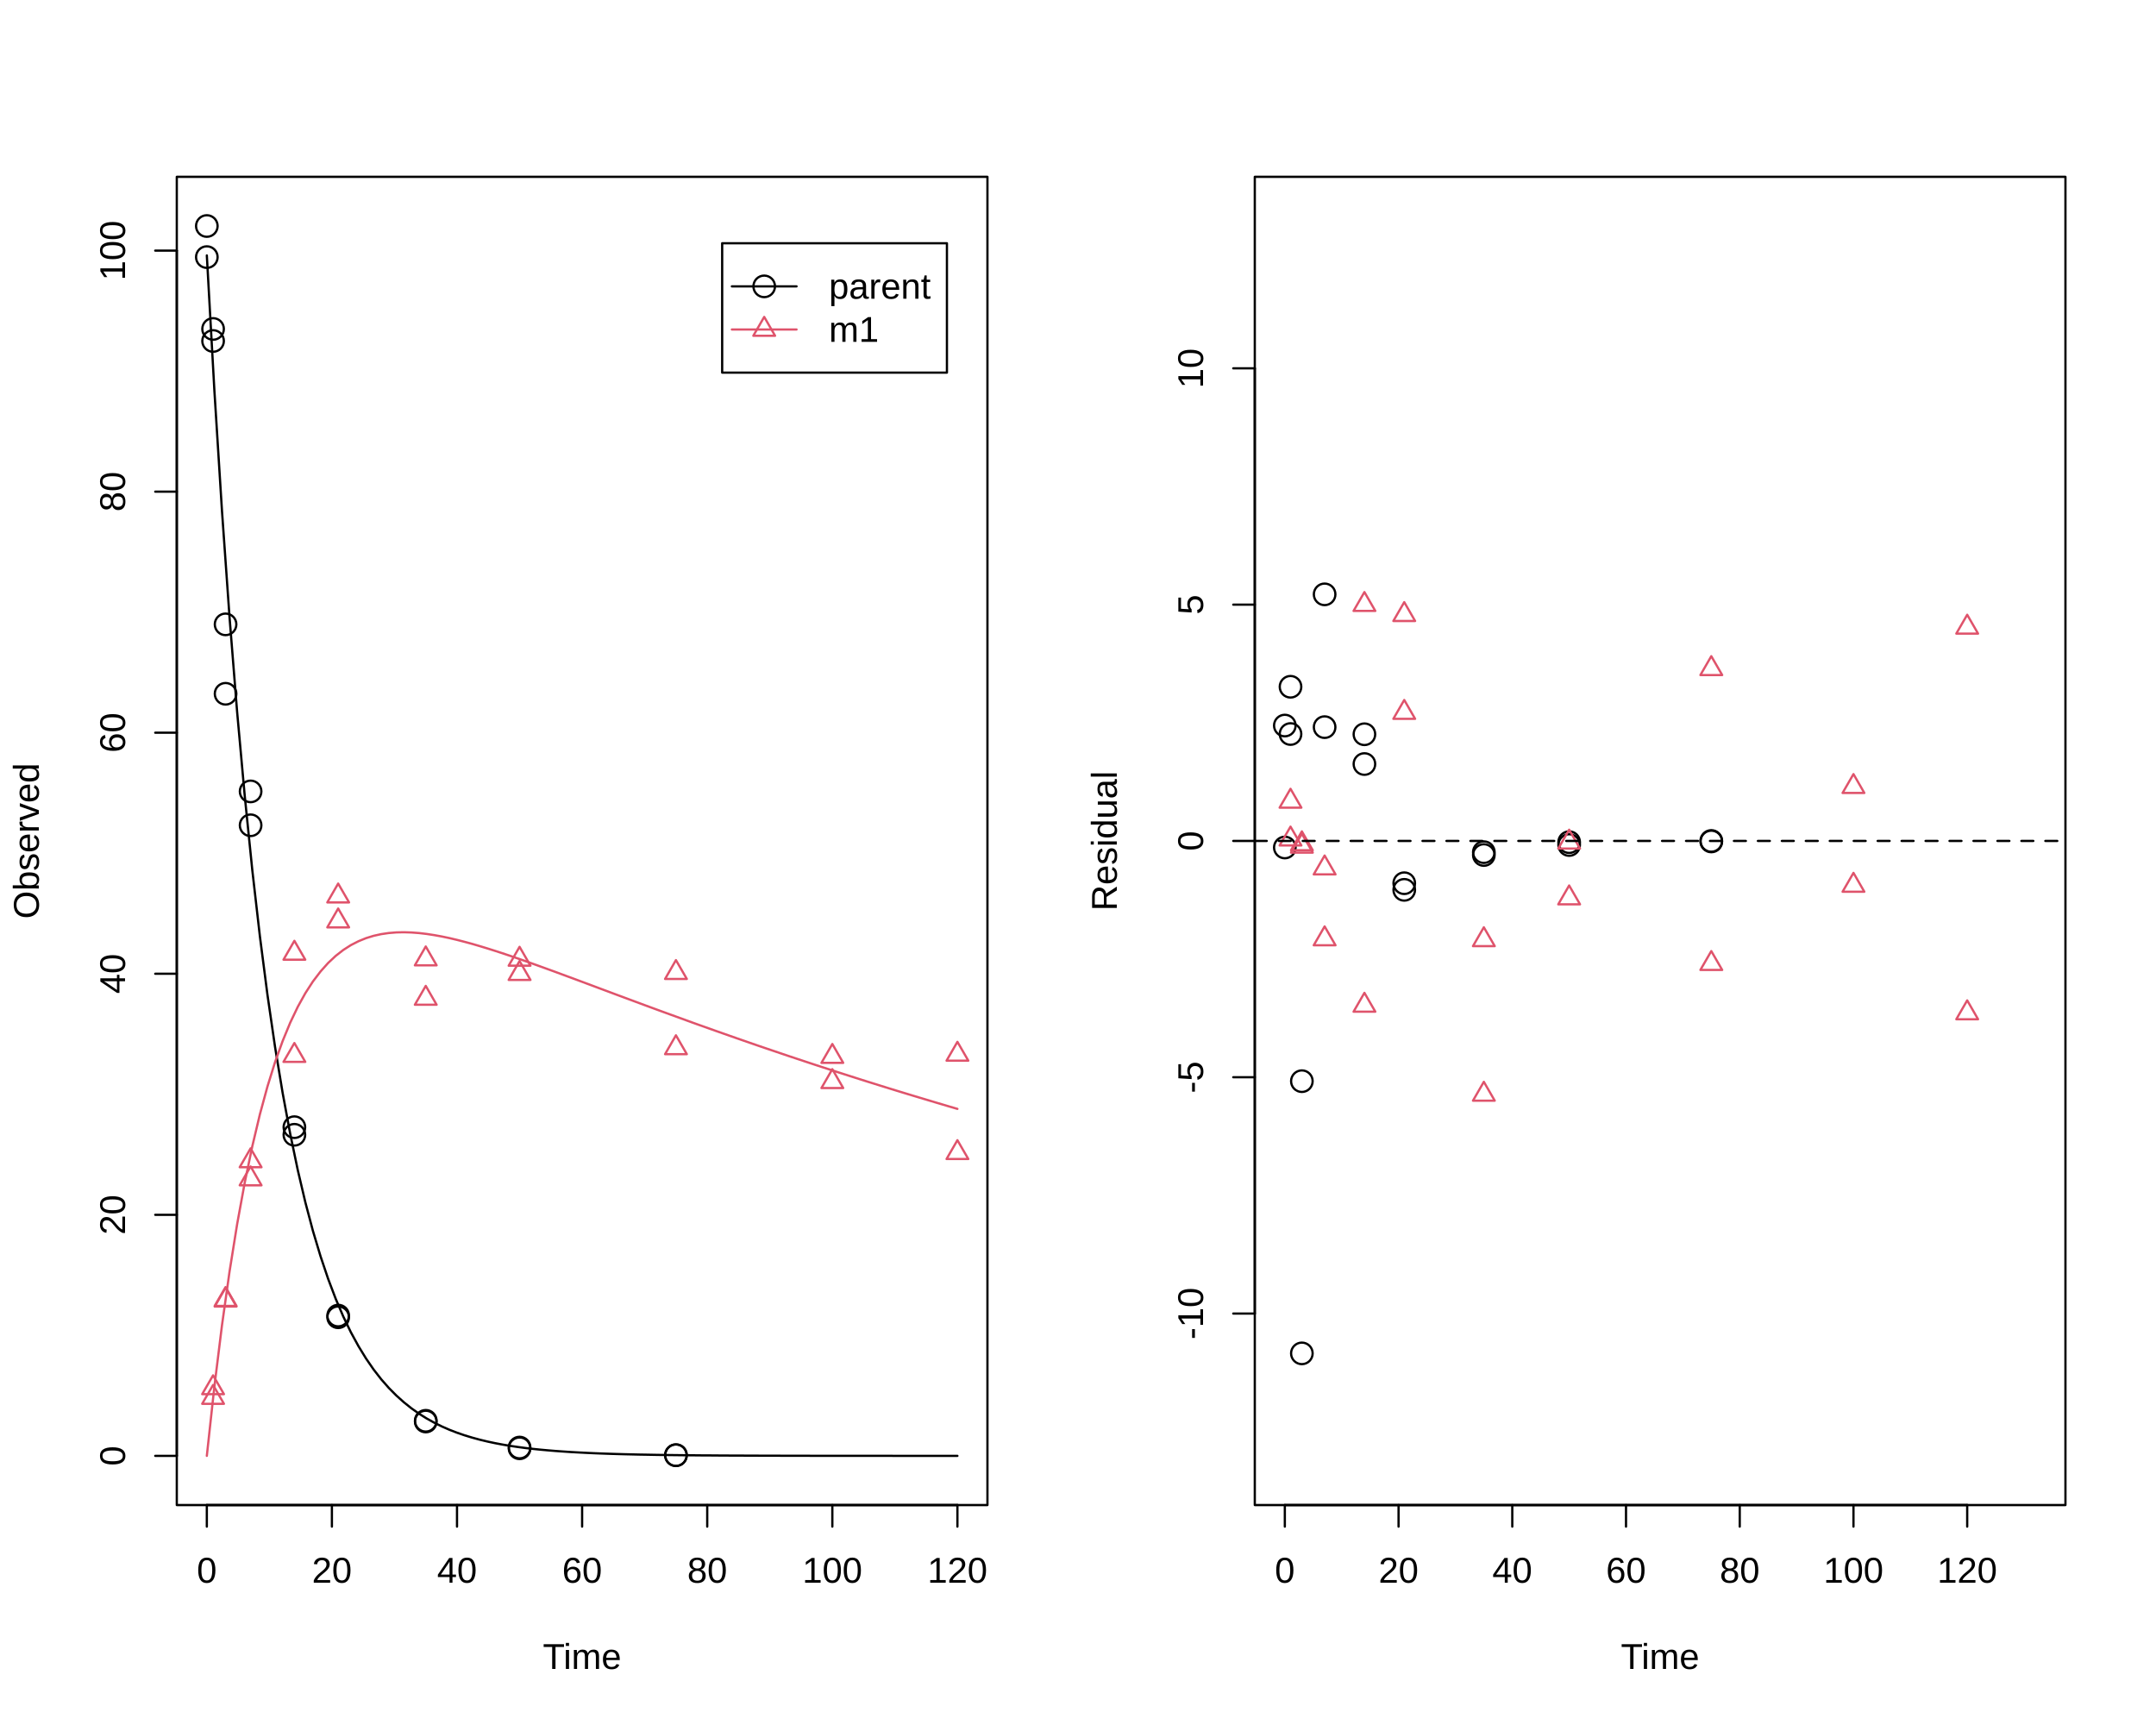
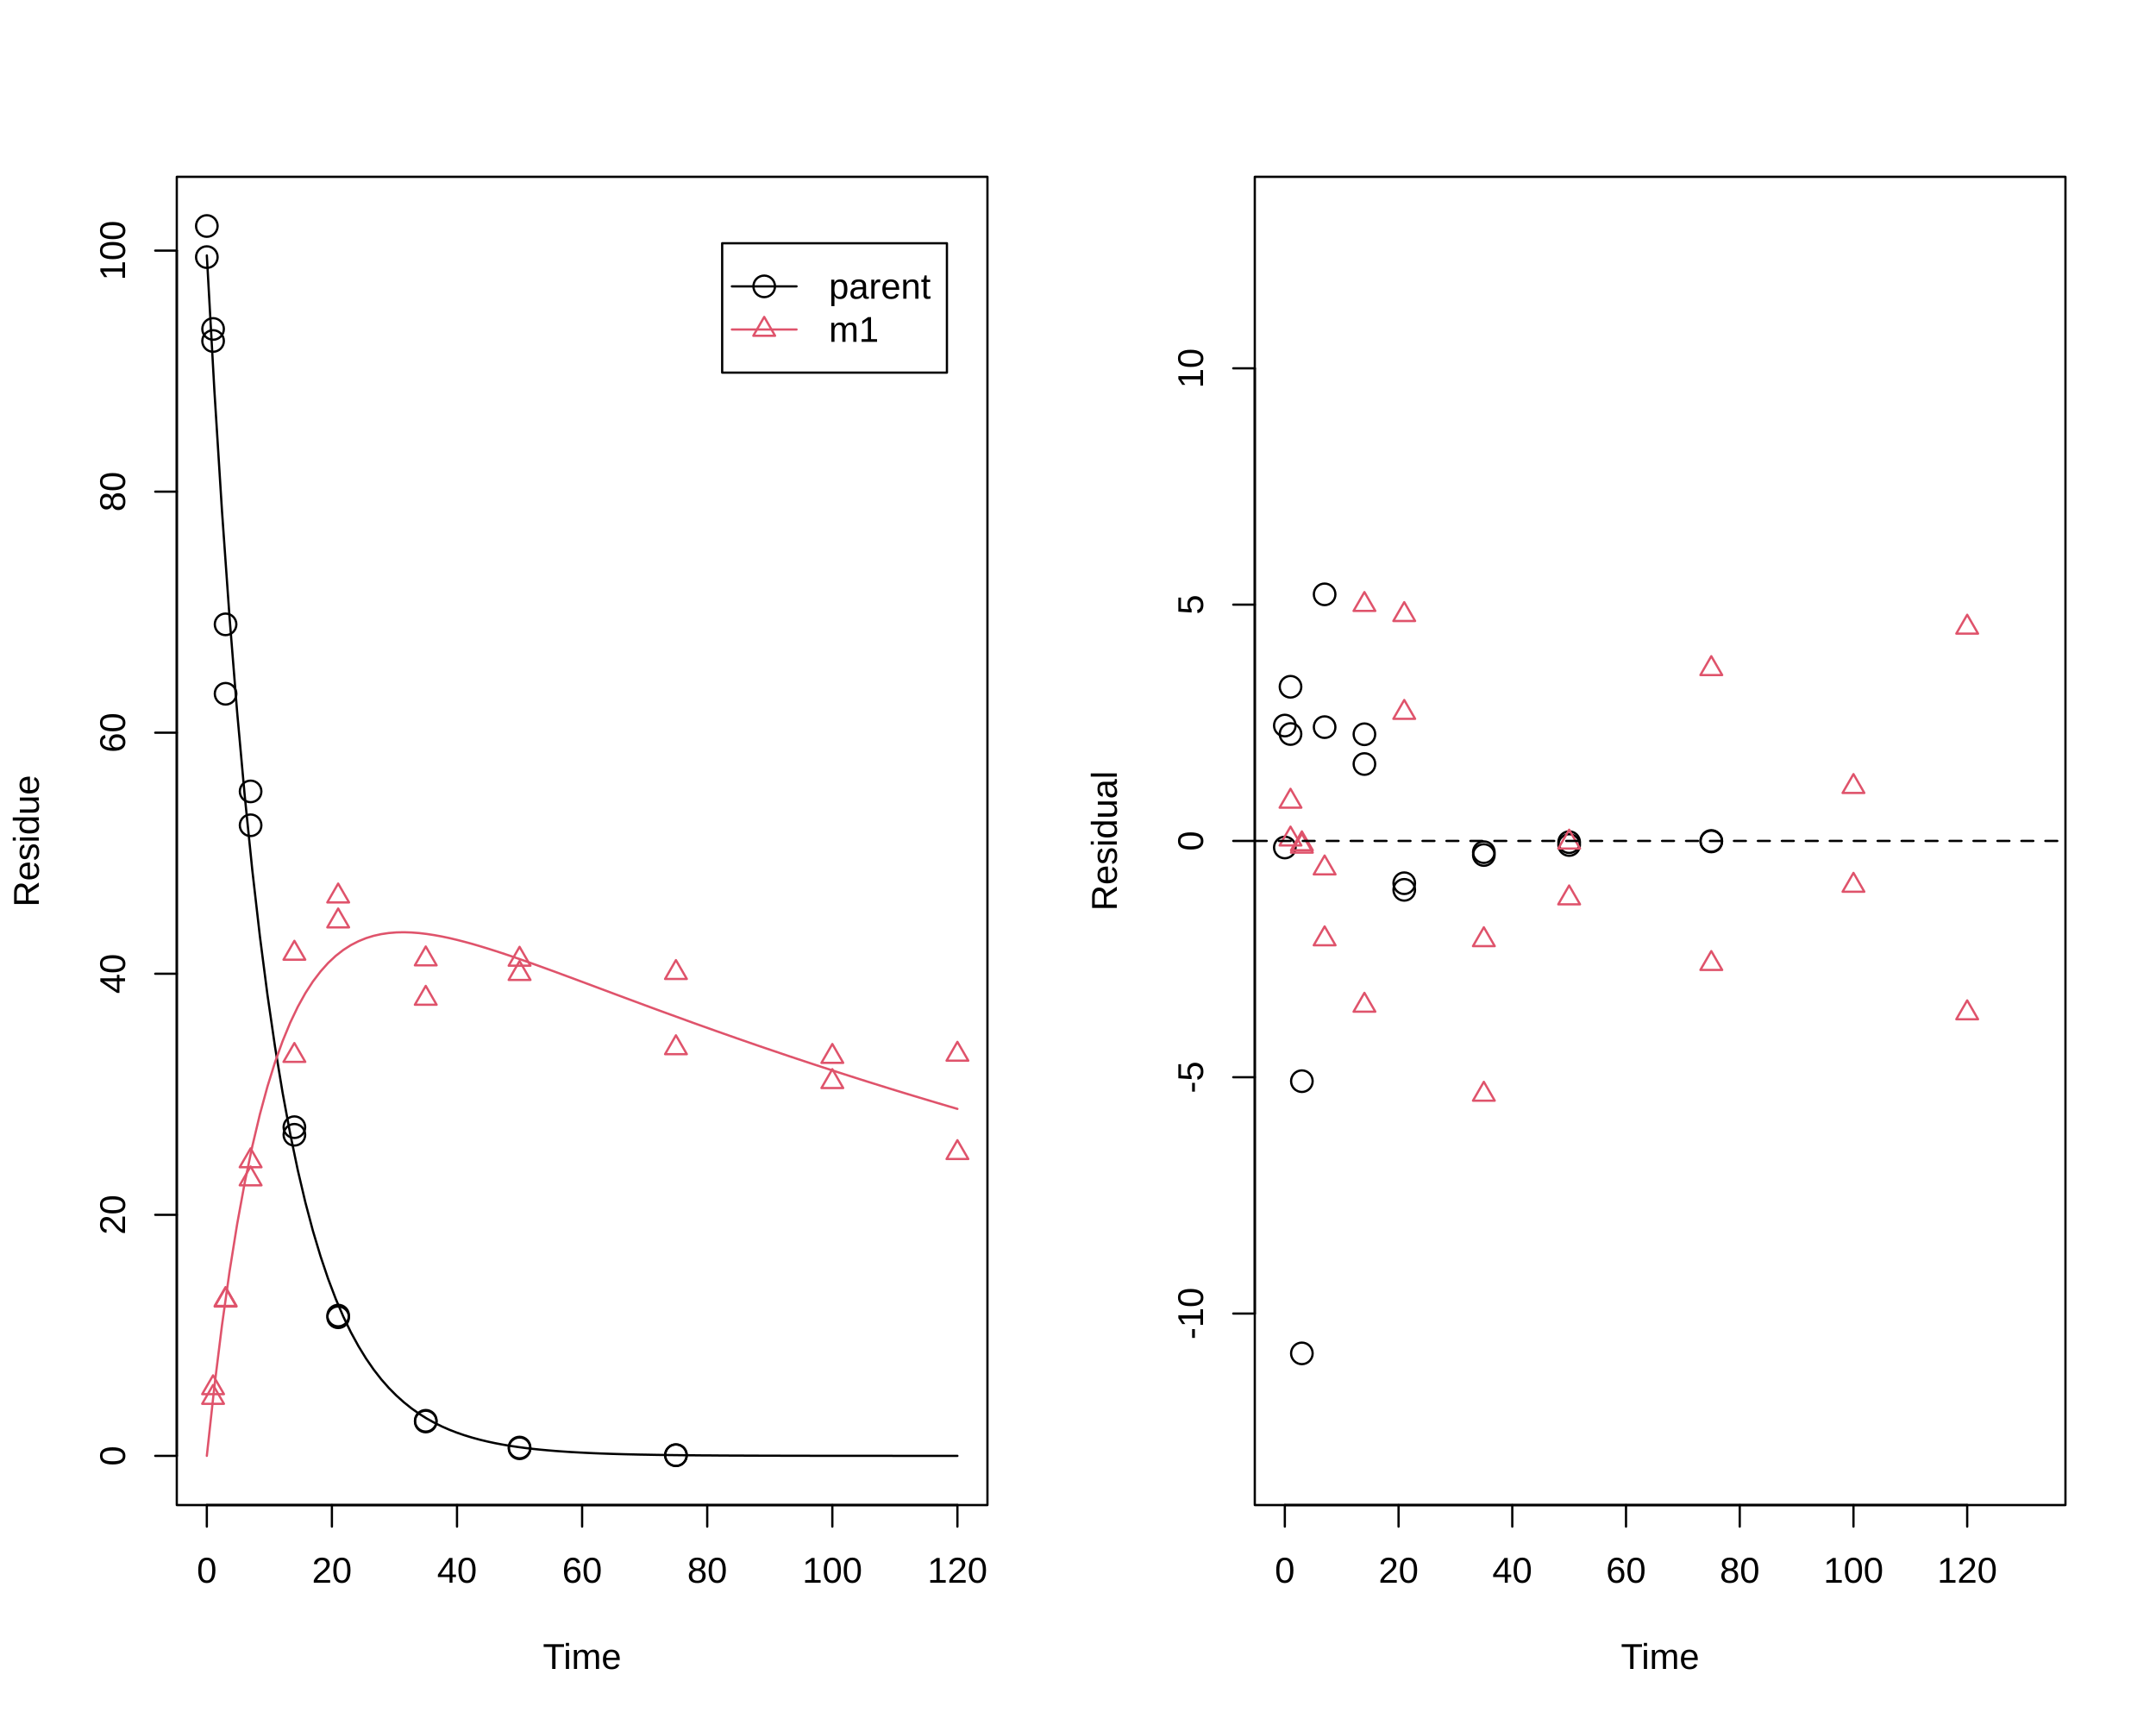
<svg xmlns="http://www.w3.org/2000/svg" viewBox="0 0 720.00 576.00">
  <defs>
    <style type="text/css">
    line, polyline, polygon, path, rect, circle {
      fill: none;
      stroke: #000000;
      stroke-linecap: round;
      stroke-linejoin: round;
      stroke-miterlimit: 10.00;
    }
  </style>
  </defs>
  <rect width="100%" height="100%" style="stroke: none; fill: #FFFFFF;" />
  <line x1="69.07" y1="502.56" x2="319.73" y2="502.56" style="stroke-width: 0.75;" />
  <line x1="69.07" y1="502.56" x2="69.07" y2="509.76" style="stroke-width: 0.75;" />
  <line x1="110.84" y1="502.56" x2="110.84" y2="509.76" style="stroke-width: 0.75;" />
  <line x1="152.62" y1="502.56" x2="152.62" y2="509.76" style="stroke-width: 0.75;" />
  <line x1="194.40" y1="502.56" x2="194.40" y2="509.76" style="stroke-width: 0.75;" />
  <line x1="236.18" y1="502.56" x2="236.18" y2="509.76" style="stroke-width: 0.75;" />
  <line x1="277.96" y1="502.56" x2="277.96" y2="509.76" style="stroke-width: 0.75;" />
  <line x1="319.73" y1="502.56" x2="319.73" y2="509.76" style="stroke-width: 0.75;" />
  <text x="65.73" y="528.48" style="font-size: 12.00px; font-family: Liberation Sans;" textLength="6.67px" lengthAdjust="spacingAndGlyphs">0</text>
  <text x="104.17" y="528.48" style="font-size: 12.00px; font-family: Liberation Sans;" textLength="13.34px" lengthAdjust="spacingAndGlyphs">20</text>
  <text x="145.95" y="528.48" style="font-size: 12.00px; font-family: Liberation Sans;" textLength="13.34px" lengthAdjust="spacingAndGlyphs">40</text>
  <text x="187.73" y="528.48" style="font-size: 12.00px; font-family: Liberation Sans;" textLength="13.34px" lengthAdjust="spacingAndGlyphs">60</text>
  <text x="229.51" y="528.48" style="font-size: 12.00px; font-family: Liberation Sans;" textLength="13.34px" lengthAdjust="spacingAndGlyphs">80</text>
  <text x="267.95" y="528.48" style="font-size: 12.00px; font-family: Liberation Sans;" textLength="20.02px" lengthAdjust="spacingAndGlyphs">100</text>
  <text x="309.73" y="528.48" style="font-size: 12.00px; font-family: Liberation Sans;" textLength="20.02px" lengthAdjust="spacingAndGlyphs">120</text>
  <line x1="59.04" y1="486.13" x2="59.04" y2="83.68" style="stroke-width: 0.75;" />
  <line x1="59.04" y1="486.13" x2="51.84" y2="486.13" style="stroke-width: 0.75;" />
  <line x1="59.04" y1="405.64" x2="51.84" y2="405.64" style="stroke-width: 0.75;" />
  <line x1="59.04" y1="325.15" x2="51.84" y2="325.15" style="stroke-width: 0.75;" />
  <line x1="59.04" y1="244.66" x2="51.84" y2="244.66" style="stroke-width: 0.75;" />
  <line x1="59.04" y1="164.17" x2="51.84" y2="164.17" style="stroke-width: 0.75;" />
  <line x1="59.04" y1="83.68" x2="51.84" y2="83.68" style="stroke-width: 0.75;" />
  <text transform="translate(41.76,489.47) rotate(-90)" style="font-size: 12.00px; font-family: Liberation Sans;" textLength="6.67px" lengthAdjust="spacingAndGlyphs">0</text>
  <text transform="translate(41.76,412.31) rotate(-90)" style="font-size: 12.00px; font-family: Liberation Sans;" textLength="13.34px" lengthAdjust="spacingAndGlyphs">20</text>
  <text transform="translate(41.76,331.82) rotate(-90)" style="font-size: 12.00px; font-family: Liberation Sans;" textLength="13.34px" lengthAdjust="spacingAndGlyphs">40</text>
  <text transform="translate(41.76,251.33) rotate(-90)" style="font-size: 12.00px; font-family: Liberation Sans;" textLength="13.34px" lengthAdjust="spacingAndGlyphs">60</text>
  <text transform="translate(41.76,170.84) rotate(-90)" style="font-size: 12.00px; font-family: Liberation Sans;" textLength="13.34px" lengthAdjust="spacingAndGlyphs">80</text>
  <text transform="translate(41.76,93.68) rotate(-90)" style="font-size: 12.00px; font-family: Liberation Sans;" textLength="20.02px" lengthAdjust="spacingAndGlyphs">100</text>
-   <polygon points="59.04,502.56 329.76,502.56 329.76,59.04 59.04,59.04 " style="stroke-width: 0.75; fill: none;" />
+   <polyline points="59.04,502.56 329.76,502.56 329.76,59.04 59.04,59.04 59.04,502.56 " style="stroke-width: 0.75;" />
  <defs>
    <clipPath id="cpMC4wMHwzNjAuMDB8NTc2LjAwfDAuMDA=">
      <rect x="0.00" y="0.00" width="360.00" height="576.00" />
    </clipPath>
  </defs>
  <g clip-path="url(#cpMC4wMHwzNjAuMDB8NTc2LjAwfDAuMDA=)">
    <text x="181.29" y="557.28" style="font-size: 12.00px; font-family: Liberation Sans;" textLength="26.22px" lengthAdjust="spacingAndGlyphs">Time</text>
  </g>
  <g clip-path="url(#cpMC4wMHwzNjAuMDB8NTc2LjAwfDAuMDA=)">
-     <text transform="translate(12.96,306.81) rotate(-90)" style="font-size: 12.00px; font-family: Liberation Sans;" textLength="52.02px" lengthAdjust="spacingAndGlyphs">Observed</text>
+     <text transform="translate(12.96,302.82) rotate(-90)" style="font-size: 12.00px; font-family: Liberation Sans;" textLength="44.03px" lengthAdjust="spacingAndGlyphs">Residue</text>
  </g>
  <defs>
    <clipPath id="cpNTkuMDR8MzI5Ljc2fDUwMi41Nnw1OS4wNA==">
      <rect x="59.04" y="59.04" width="270.72" height="443.52" />
    </clipPath>
  </defs>
  <circle cx="69.07" cy="85.85" r="2.70pt" style="stroke-width: 0.75;" clip-path="url(#cpNTkuMDR8MzI5Ljc2fDUwMi41Nnw1OS4wNA==)" />
  <circle cx="69.07" cy="75.47" r="2.70pt" style="stroke-width: 0.75;" clip-path="url(#cpNTkuMDR8MzI5Ljc2fDUwMi41Nnw1OS4wNA==)" />
  <circle cx="71.16" cy="109.84" r="2.70pt" style="stroke-width: 0.75;" clip-path="url(#cpNTkuMDR8MzI5Ljc2fDUwMi41Nnw1OS4wNA==)" />
  <circle cx="71.16" cy="113.86" r="2.70pt" style="stroke-width: 0.75;" clip-path="url(#cpNTkuMDR8MzI5Ljc2fDUwMi41Nnw1OS4wNA==)" />
  <circle cx="75.33" cy="231.66" r="2.70pt" style="stroke-width: 0.75;" clip-path="url(#cpNTkuMDR8MzI5Ljc2fDUwMi41Nnw1OS4wNA==)" />
  <circle cx="75.33" cy="208.48" r="2.70pt" style="stroke-width: 0.75;" clip-path="url(#cpNTkuMDR8MzI5Ljc2fDUwMi41Nnw1OS4wNA==)" />
  <circle cx="83.69" cy="275.57" r="2.70pt" style="stroke-width: 0.75;" clip-path="url(#cpNTkuMDR8MzI5Ljc2fDUwMi41Nnw1OS4wNA==)" />
  <circle cx="83.69" cy="264.26" r="2.70pt" style="stroke-width: 0.75;" clip-path="url(#cpNTkuMDR8MzI5Ljc2fDUwMi41Nnw1OS4wNA==)" />
  <circle cx="98.31" cy="376.38" r="2.70pt" style="stroke-width: 0.75;" clip-path="url(#cpNTkuMDR8MzI5Ljc2fDUwMi41Nnw1OS4wNA==)" />
  <circle cx="98.31" cy="378.92" r="2.70pt" style="stroke-width: 0.75;" clip-path="url(#cpNTkuMDR8MzI5Ljc2fDUwMi41Nnw1OS4wNA==)" />
  <circle cx="112.93" cy="439.85" r="2.70pt" style="stroke-width: 0.75;" clip-path="url(#cpNTkuMDR8MzI5Ljc2fDUwMi41Nnw1OS4wNA==)" />
  <circle cx="112.93" cy="439.29" r="2.70pt" style="stroke-width: 0.75;" clip-path="url(#cpNTkuMDR8MzI5Ljc2fDUwMi41Nnw1OS4wNA==)" />
  <circle cx="142.18" cy="474.66" r="2.70pt" style="stroke-width: 0.75;" clip-path="url(#cpNTkuMDR8MzI5Ljc2fDUwMi41Nnw1OS4wNA==)" />
  <circle cx="142.18" cy="474.42" r="2.70pt" style="stroke-width: 0.75;" clip-path="url(#cpNTkuMDR8MzI5Ljc2fDUwMi41Nnw1OS4wNA==)" />
  <circle cx="173.51" cy="483.36" r="2.70pt" style="stroke-width: 0.75;" clip-path="url(#cpNTkuMDR8MzI5Ljc2fDUwMi41Nnw1OS4wNA==)" />
  <circle cx="173.51" cy="483.60" r="2.70pt" style="stroke-width: 0.75;" clip-path="url(#cpNTkuMDR8MzI5Ljc2fDUwMi41Nnw1OS4wNA==)" />
  <circle cx="225.73" cy="485.93" r="2.70pt" style="stroke-width: 0.75;" clip-path="url(#cpNTkuMDR8MzI5Ljc2fDUwMi41Nnw1OS4wNA==)" />
  <circle cx="225.73" cy="485.89" r="2.70pt" style="stroke-width: 0.75;" clip-path="url(#cpNTkuMDR8MzI5Ljc2fDUwMi41Nnw1OS4wNA==)" />
-   <polygon points="71.16,462.46 74.79,468.75 67.52,468.75 " style="stroke-width: 0.75; stroke: #DF536B; fill: none;" clip-path="url(#cpNTkuMDR8MzI5Ljc2fDUwMi41Nnw1OS4wNA==)" />
-   <polygon points="71.16,459.24 74.79,465.53 67.52,465.53 " style="stroke-width: 0.75; stroke: #DF536B; fill: none;" clip-path="url(#cpNTkuMDR8MzI5Ljc2fDUwMi41Nnw1OS4wNA==)" />
-   <polygon points="75.33,429.98 78.97,436.28 71.70,436.28 " style="stroke-width: 0.75; stroke: #DF536B; fill: none;" clip-path="url(#cpNTkuMDR8MzI5Ljc2fDUwMi41Nnw1OS4wNA==)" />
-   <polygon points="75.33,429.78 78.97,436.07 71.70,436.07 " style="stroke-width: 0.75; stroke: #DF536B; fill: none;" clip-path="url(#cpNTkuMDR8MzI5Ljc2fDUwMi41Nnw1OS4wNA==)" />
-   <polygon points="83.69,389.49 87.33,395.79 80.05,395.79 " style="stroke-width: 0.75; stroke: #DF536B; fill: none;" clip-path="url(#cpNTkuMDR8MzI5Ljc2fDUwMi41Nnw1OS4wNA==)" />
-   <polygon points="83.69,383.45 87.33,389.75 80.05,389.75 " style="stroke-width: 0.75; stroke: #DF536B; fill: none;" clip-path="url(#cpNTkuMDR8MzI5Ljc2fDUwMi41Nnw1OS4wNA==)" />
-   <polygon points="98.31,314.15 101.95,320.45 94.67,320.45 " style="stroke-width: 0.75; stroke: #DF536B; fill: none;" clip-path="url(#cpNTkuMDR8MzI5Ljc2fDUwMi41Nnw1OS4wNA==)" />
-   <polygon points="98.31,348.28 101.95,354.58 94.67,354.58 " style="stroke-width: 0.75; stroke: #DF536B; fill: none;" clip-path="url(#cpNTkuMDR8MzI5Ljc2fDUwMi41Nnw1OS4wNA==)" />
-   <polygon points="112.93,303.36 116.57,309.66 109.30,309.66 " style="stroke-width: 0.75; stroke: #DF536B; fill: none;" clip-path="url(#cpNTkuMDR8MzI5Ljc2fDUwMi41Nnw1OS4wNA==)" />
-   <polygon points="112.93,295.03 116.57,301.33 109.30,301.33 " style="stroke-width: 0.75; stroke: #DF536B; fill: none;" clip-path="url(#cpNTkuMDR8MzI5Ljc2fDUwMi41Nnw1OS4wNA==)" />
-   <polygon points="142.18,316.04 145.81,322.34 138.54,322.34 " style="stroke-width: 0.75; stroke: #DF536B; fill: none;" clip-path="url(#cpNTkuMDR8MzI5Ljc2fDUwMi41Nnw1OS4wNA==)" />
-   <polygon points="142.18,329.20 145.81,335.50 138.54,335.50 " style="stroke-width: 0.75; stroke: #DF536B; fill: none;" clip-path="url(#cpNTkuMDR8MzI5Ljc2fDUwMi41Nnw1OS4wNA==)" />
-   <polygon points="173.51,316.16 177.15,322.46 169.87,322.46 " style="stroke-width: 0.75; stroke: #DF536B; fill: none;" clip-path="url(#cpNTkuMDR8MzI5Ljc2fDUwMi41Nnw1OS4wNA==)" />
-   <polygon points="173.51,320.91 177.15,327.21 169.87,327.21 " style="stroke-width: 0.75; stroke: #DF536B; fill: none;" clip-path="url(#cpNTkuMDR8MzI5Ljc2fDUwMi41Nnw1OS4wNA==)" />
-   <polygon points="225.73,320.59 229.37,326.89 222.10,326.89 " style="stroke-width: 0.75; stroke: #DF536B; fill: none;" clip-path="url(#cpNTkuMDR8MzI5Ljc2fDUwMi41Nnw1OS4wNA==)" />
-   <polygon points="225.73,345.70 229.37,352.00 222.10,352.00 " style="stroke-width: 0.75; stroke: #DF536B; fill: none;" clip-path="url(#cpNTkuMDR8MzI5Ljc2fDUwMi41Nnw1OS4wNA==)" />
-   <polygon points="277.96,357.01 281.59,363.31 274.32,363.31 " style="stroke-width: 0.75; stroke: #DF536B; fill: none;" clip-path="url(#cpNTkuMDR8MzI5Ljc2fDUwMi41Nnw1OS4wNA==)" />
-   <polygon points="277.96,348.60 281.59,354.90 274.32,354.90 " style="stroke-width: 0.75; stroke: #DF536B; fill: none;" clip-path="url(#cpNTkuMDR8MzI5Ljc2fDUwMi41Nnw1OS4wNA==)" />
-   <polygon points="319.73,380.72 323.37,387.01 316.10,387.01 " style="stroke-width: 0.75; stroke: #DF536B; fill: none;" clip-path="url(#cpNTkuMDR8MzI5Ljc2fDUwMi41Nnw1OS4wNA==)" />
-   <polygon points="319.73,347.88 323.37,354.17 316.10,354.17 " style="stroke-width: 0.75; stroke: #DF536B; fill: none;" clip-path="url(#cpNTkuMDR8MzI5Ljc2fDUwMi41Nnw1OS4wNA==)" />
+   <polyline points="71.16,462.46 74.79,468.75 67.52,468.75 71.16,462.46 " style="stroke-width: 0.75; stroke: #DF536B;" clip-path="url(#cpNTkuMDR8MzI5Ljc2fDUwMi41Nnw1OS4wNA==)" />
+   <polyline points="71.16,459.24 74.79,465.53 67.52,465.53 71.16,459.24 " style="stroke-width: 0.75; stroke: #DF536B;" clip-path="url(#cpNTkuMDR8MzI5Ljc2fDUwMi41Nnw1OS4wNA==)" />
+   <polyline points="75.33,429.98 78.97,436.28 71.70,436.28 75.33,429.98 " style="stroke-width: 0.75; stroke: #DF536B;" clip-path="url(#cpNTkuMDR8MzI5Ljc2fDUwMi41Nnw1OS4wNA==)" />
+   <polyline points="75.33,429.78 78.97,436.07 71.70,436.07 75.33,429.78 " style="stroke-width: 0.75; stroke: #DF536B;" clip-path="url(#cpNTkuMDR8MzI5Ljc2fDUwMi41Nnw1OS4wNA==)" />
+   <polyline points="83.69,389.49 87.33,395.79 80.05,395.79 83.69,389.49 " style="stroke-width: 0.75; stroke: #DF536B;" clip-path="url(#cpNTkuMDR8MzI5Ljc2fDUwMi41Nnw1OS4wNA==)" />
+   <polyline points="83.69,383.45 87.33,389.75 80.05,389.75 83.69,383.45 " style="stroke-width: 0.75; stroke: #DF536B;" clip-path="url(#cpNTkuMDR8MzI5Ljc2fDUwMi41Nnw1OS4wNA==)" />
+   <polyline points="98.31,314.15 101.95,320.45 94.67,320.45 98.31,314.15 " style="stroke-width: 0.75; stroke: #DF536B;" clip-path="url(#cpNTkuMDR8MzI5Ljc2fDUwMi41Nnw1OS4wNA==)" />
+   <polyline points="98.31,348.28 101.95,354.58 94.67,354.58 98.31,348.28 " style="stroke-width: 0.75; stroke: #DF536B;" clip-path="url(#cpNTkuMDR8MzI5Ljc2fDUwMi41Nnw1OS4wNA==)" />
+   <polyline points="112.93,303.36 116.57,309.66 109.30,309.66 112.93,303.36 " style="stroke-width: 0.75; stroke: #DF536B;" clip-path="url(#cpNTkuMDR8MzI5Ljc2fDUwMi41Nnw1OS4wNA==)" />
+   <polyline points="112.93,295.03 116.57,301.33 109.30,301.33 112.93,295.03 " style="stroke-width: 0.75; stroke: #DF536B;" clip-path="url(#cpNTkuMDR8MzI5Ljc2fDUwMi41Nnw1OS4wNA==)" />
+   <polyline points="142.18,316.04 145.81,322.34 138.54,322.34 142.18,316.04 " style="stroke-width: 0.75; stroke: #DF536B;" clip-path="url(#cpNTkuMDR8MzI5Ljc2fDUwMi41Nnw1OS4wNA==)" />
+   <polyline points="142.18,329.20 145.81,335.50 138.54,335.50 142.18,329.20 " style="stroke-width: 0.75; stroke: #DF536B;" clip-path="url(#cpNTkuMDR8MzI5Ljc2fDUwMi41Nnw1OS4wNA==)" />
+   <polyline points="173.51,316.16 177.15,322.46 169.87,322.46 173.51,316.16 " style="stroke-width: 0.75; stroke: #DF536B;" clip-path="url(#cpNTkuMDR8MzI5Ljc2fDUwMi41Nnw1OS4wNA==)" />
+   <polyline points="173.51,320.91 177.15,327.21 169.87,327.21 173.51,320.91 " style="stroke-width: 0.75; stroke: #DF536B;" clip-path="url(#cpNTkuMDR8MzI5Ljc2fDUwMi41Nnw1OS4wNA==)" />
+   <polyline points="225.73,320.59 229.37,326.89 222.10,326.89 225.73,320.59 " style="stroke-width: 0.75; stroke: #DF536B;" clip-path="url(#cpNTkuMDR8MzI5Ljc2fDUwMi41Nnw1OS4wNA==)" />
+   <polyline points="225.73,345.70 229.37,352.00 222.10,352.00 225.73,345.70 " style="stroke-width: 0.75; stroke: #DF536B;" clip-path="url(#cpNTkuMDR8MzI5Ljc2fDUwMi41Nnw1OS4wNA==)" />
+   <polyline points="277.96,357.01 281.59,363.31 274.32,363.31 277.96,357.01 " style="stroke-width: 0.75; stroke: #DF536B;" clip-path="url(#cpNTkuMDR8MzI5Ljc2fDUwMi41Nnw1OS4wNA==)" />
+   <polyline points="277.96,348.60 281.59,354.90 274.32,354.90 277.96,348.60 " style="stroke-width: 0.75; stroke: #DF536B;" clip-path="url(#cpNTkuMDR8MzI5Ljc2fDUwMi41Nnw1OS4wNA==)" />
+   <polyline points="319.73,380.72 323.37,387.01 316.10,387.01 319.73,380.72 " style="stroke-width: 0.75; stroke: #DF536B;" clip-path="url(#cpNTkuMDR8MzI5Ljc2fDUwMi41Nnw1OS4wNA==)" />
+   <polyline points="319.73,347.88 323.37,354.17 316.10,354.17 319.73,347.88 " style="stroke-width: 0.75; stroke: #DF536B;" clip-path="url(#cpNTkuMDR8MzI5Ljc2fDUwMi41Nnw1OS4wNA==)" />
  <polyline points="69.07,85.29 71.60,130.49 74.13,170.59 76.66,206.17 79.19,237.74 81.73,265.74 84.26,290.59 86.79,312.64 89.32,332.20 91.85,349.56 94.39,364.96 96.92,378.62 99.45,390.74 101.98,401.50 104.51,411.04 107.05,419.51 109.58,427.02 112.11,433.69 114.64,439.60 117.17,444.85 119.71,449.50 122.24,453.63 124.77,457.30 127.30,460.55 129.83,463.43 132.37,465.99 134.90,468.26 137.43,470.28 139.96,472.07 142.49,473.65 145.03,475.06 147.56,476.31 150.09,477.42 152.62,478.40 155.15,479.27 157.69,480.04 160.22,480.73 162.75,481.34 165.28,481.88 167.81,482.36 170.35,482.79 172.88,483.16 175.41,483.50 177.94,483.80 180.47,484.06 183.01,484.29 185.54,484.50 188.07,484.68 190.60,484.85 193.13,484.99 195.67,485.12 198.20,485.24 200.73,485.34 203.26,485.43 205.79,485.51 208.33,485.58 210.86,485.64 213.39,485.70 215.92,485.74 218.45,485.79 220.99,485.83 223.52,485.86 226.05,485.89 228.58,485.92 231.11,485.94 233.65,485.97 236.18,485.98 238.71,486.00 241.24,486.02 243.77,486.03 246.31,486.04 248.84,486.05 251.37,486.06 253.90,486.07 256.43,486.08 258.97,486.08 261.50,486.09 264.03,486.09 266.56,486.10 269.09,486.10 271.63,486.11 274.16,486.11 276.69,486.11 279.22,486.11 281.75,486.12 284.29,486.12 286.82,486.12 289.35,486.12 291.88,486.12 294.41,486.12 296.95,486.12 299.48,486.13 302.01,486.13 304.54,486.13 307.07,486.13 309.61,486.13 312.14,486.13 314.67,486.13 317.20,486.13 319.73,486.13 " style="stroke-width: 0.75;" clip-path="url(#cpNTkuMDR8MzI5Ljc2fDUwMi41Nnw1OS4wNA==)" />
  <polyline points="69.07,486.13 71.60,462.96 74.13,442.54 76.66,424.57 79.19,408.78 81.73,394.90 84.26,382.74 86.79,372.09 89.32,362.79 91.85,354.67 94.39,347.61 96.92,341.48 99.45,336.18 101.98,331.62 104.51,327.71 107.05,324.38 109.58,321.55 112.11,319.18 114.64,317.21 117.17,315.59 119.71,314.29 122.24,313.26 124.77,312.48 127.30,311.92 129.83,311.55 132.37,311.34 134.90,311.29 137.43,311.37 139.96,311.56 142.49,311.86 145.03,312.25 147.56,312.71 150.09,313.24 152.62,313.84 155.15,314.49 157.69,315.18 160.22,315.92 162.75,316.69 165.28,317.49 167.81,318.31 170.35,319.16 172.88,320.03 175.41,320.91 177.94,321.81 180.47,322.72 183.01,323.64 185.54,324.56 188.07,325.50 190.60,326.43 193.13,327.37 195.67,328.32 198.20,329.26 200.73,330.21 203.26,331.15 205.79,332.10 208.33,333.04 210.86,333.98 213.39,334.92 215.92,335.86 218.45,336.79 220.99,337.72 223.52,338.64 226.05,339.56 228.58,340.48 231.11,341.40 233.65,342.31 236.18,343.21 238.71,344.11 241.24,345.00 243.77,345.89 246.31,346.78 248.84,347.66 251.37,348.54 253.90,349.41 256.43,350.27 258.97,351.13 261.50,351.99 264.03,352.84 266.56,353.68 269.09,354.52 271.63,355.36 274.16,356.19 276.69,357.01 279.22,357.83 281.75,358.64 284.29,359.45 286.82,360.26 289.35,361.06 291.88,361.85 294.41,362.64 296.95,363.43 299.48,364.21 302.01,364.98 304.54,365.75 307.07,366.51 309.61,367.27 312.14,368.03 314.67,368.78 317.20,369.53 319.73,370.27 " style="stroke-width: 0.75; stroke: #DF536B;" clip-path="url(#cpNTkuMDR8MzI5Ljc2fDUwMi41Nnw1OS4wNA==)" />
  <rect x="241.17" y="81.22" width="75.06" height="43.20" style="stroke-width: 0.75; fill: #FFFFFF;" clip-path="url(#cpNTkuMDR8MzI5Ljc2fDUwMi41Nnw1OS4wNA==)" />
  <line x1="244.41" y1="95.62" x2="266.01" y2="95.62" style="stroke-width: 0.75;" clip-path="url(#cpNTkuMDR8MzI5Ljc2fDUwMi41Nnw1OS4wNA==)" />
  <line x1="244.41" y1="110.02" x2="266.01" y2="110.02" style="stroke-width: 0.75; stroke: #DF536B;" clip-path="url(#cpNTkuMDR8MzI5Ljc2fDUwMi41Nnw1OS4wNA==)" />
  <circle cx="255.21" cy="95.62" r="2.70pt" style="stroke-width: 0.75;" clip-path="url(#cpNTkuMDR8MzI5Ljc2fDUwMi41Nnw1OS4wNA==)" />
-   <polygon points="255.21,105.82 258.84,112.12 251.57,112.12 " style="stroke-width: 0.75; stroke: #DF536B; fill: none;" clip-path="url(#cpNTkuMDR8MzI5Ljc2fDUwMi41Nnw1OS4wNA==)" />
+   <polyline points="255.21,105.82 258.84,112.12 251.57,112.12 255.21,105.82 " style="stroke-width: 0.75; stroke: #DF536B;" clip-path="url(#cpNTkuMDR8MzI5Ljc2fDUwMi41Nnw1OS4wNA==)" />
  <g clip-path="url(#cpNTkuMDR8MzI5Ljc2fDUwMi41Nnw1OS4wNA==)">
    <text x="276.81" y="99.74" style="font-size: 12.00px; font-family: Liberation Sans;" textLength="34.02px" lengthAdjust="spacingAndGlyphs">parent</text>
  </g>
  <g clip-path="url(#cpNTkuMDR8MzI5Ljc2fDUwMi41Nnw1OS4wNA==)">
    <text x="276.81" y="114.14" style="font-size: 12.00px; font-family: Liberation Sans;" textLength="16.67px" lengthAdjust="spacingAndGlyphs">m1</text>
  </g>
  <defs>
    <clipPath id="cpNDE5LjA0fDY4OS43Nnw1MDIuNTZ8NTkuMDQ=">
      <rect x="419.04" y="59.04" width="270.72" height="443.52" />
    </clipPath>
  </defs>
  <defs>
    <clipPath id="cpMC4wMHw3MjAuMDB8NTc2LjAwfDAuMDA=">
      <rect x="0.00" y="0.00" width="720.00" height="576.00" />
    </clipPath>
  </defs>
  <line x1="429.07" y1="502.56" x2="656.95" y2="502.56" style="stroke-width: 0.75;" clip-path="url(#cpMC4wMHw3MjAuMDB8NTc2LjAwfDAuMDA=)" />
  <line x1="429.07" y1="502.56" x2="429.07" y2="509.76" style="stroke-width: 0.75;" clip-path="url(#cpMC4wMHw3MjAuMDB8NTc2LjAwfDAuMDA=)" />
  <line x1="467.05" y1="502.56" x2="467.05" y2="509.76" style="stroke-width: 0.75;" clip-path="url(#cpMC4wMHw3MjAuMDB8NTc2LjAwfDAuMDA=)" />
  <line x1="505.03" y1="502.56" x2="505.03" y2="509.76" style="stroke-width: 0.75;" clip-path="url(#cpMC4wMHw3MjAuMDB8NTc2LjAwfDAuMDA=)" />
  <line x1="543.01" y1="502.56" x2="543.01" y2="509.76" style="stroke-width: 0.75;" clip-path="url(#cpMC4wMHw3MjAuMDB8NTc2LjAwfDAuMDA=)" />
  <line x1="580.99" y1="502.56" x2="580.99" y2="509.76" style="stroke-width: 0.75;" clip-path="url(#cpMC4wMHw3MjAuMDB8NTc2LjAwfDAuMDA=)" />
  <line x1="618.97" y1="502.56" x2="618.97" y2="509.76" style="stroke-width: 0.75;" clip-path="url(#cpMC4wMHw3MjAuMDB8NTc2LjAwfDAuMDA=)" />
  <line x1="656.95" y1="502.56" x2="656.95" y2="509.76" style="stroke-width: 0.75;" clip-path="url(#cpMC4wMHw3MjAuMDB8NTc2LjAwfDAuMDA=)" />
  <g clip-path="url(#cpMC4wMHw3MjAuMDB8NTc2LjAwfDAuMDA=)">
    <text x="425.73" y="528.48" style="font-size: 12.00px; font-family: Liberation Sans;" textLength="6.67px" lengthAdjust="spacingAndGlyphs">0</text>
  </g>
  <g clip-path="url(#cpMC4wMHw3MjAuMDB8NTc2LjAwfDAuMDA=)">
    <text x="460.37" y="528.48" style="font-size: 12.00px; font-family: Liberation Sans;" textLength="13.34px" lengthAdjust="spacingAndGlyphs">20</text>
  </g>
  <g clip-path="url(#cpMC4wMHw3MjAuMDB8NTc2LjAwfDAuMDA=)">
    <text x="498.35" y="528.48" style="font-size: 12.00px; font-family: Liberation Sans;" textLength="13.34px" lengthAdjust="spacingAndGlyphs">40</text>
  </g>
  <g clip-path="url(#cpMC4wMHw3MjAuMDB8NTc2LjAwfDAuMDA=)">
    <text x="536.33" y="528.48" style="font-size: 12.00px; font-family: Liberation Sans;" textLength="13.34px" lengthAdjust="spacingAndGlyphs">60</text>
  </g>
  <g clip-path="url(#cpMC4wMHw3MjAuMDB8NTc2LjAwfDAuMDA=)">
    <text x="574.31" y="528.48" style="font-size: 12.00px; font-family: Liberation Sans;" textLength="13.34px" lengthAdjust="spacingAndGlyphs">80</text>
  </g>
  <g clip-path="url(#cpMC4wMHw3MjAuMDB8NTc2LjAwfDAuMDA=)">
    <text x="608.96" y="528.48" style="font-size: 12.00px; font-family: Liberation Sans;" textLength="20.02px" lengthAdjust="spacingAndGlyphs">100</text>
  </g>
  <g clip-path="url(#cpMC4wMHw3MjAuMDB8NTc2LjAwfDAuMDA=)">
    <text x="646.94" y="528.48" style="font-size: 12.00px; font-family: Liberation Sans;" textLength="20.02px" lengthAdjust="spacingAndGlyphs">120</text>
  </g>
  <line x1="419.04" y1="438.61" x2="419.04" y2="122.99" style="stroke-width: 0.75;" clip-path="url(#cpMC4wMHw3MjAuMDB8NTc2LjAwfDAuMDA=)" />
  <line x1="419.04" y1="438.61" x2="411.84" y2="438.61" style="stroke-width: 0.75;" clip-path="url(#cpMC4wMHw3MjAuMDB8NTc2LjAwfDAuMDA=)" />
  <line x1="419.04" y1="359.70" x2="411.84" y2="359.70" style="stroke-width: 0.75;" clip-path="url(#cpMC4wMHw3MjAuMDB8NTc2LjAwfDAuMDA=)" />
  <line x1="419.04" y1="280.80" x2="411.84" y2="280.80" style="stroke-width: 0.75;" clip-path="url(#cpMC4wMHw3MjAuMDB8NTc2LjAwfDAuMDA=)" />
  <line x1="419.04" y1="201.90" x2="411.84" y2="201.90" style="stroke-width: 0.75;" clip-path="url(#cpMC4wMHw3MjAuMDB8NTc2LjAwfDAuMDA=)" />
  <line x1="419.04" y1="122.99" x2="411.84" y2="122.99" style="stroke-width: 0.75;" clip-path="url(#cpMC4wMHw3MjAuMDB8NTc2LjAwfDAuMDA=)" />
  <g clip-path="url(#cpMC4wMHw3MjAuMDB8NTc2LjAwfDAuMDA=)">
    <text transform="translate(401.76,447.28) rotate(-90)" style="font-size: 12.00px; font-family: Liberation Sans;" textLength="17.34px" lengthAdjust="spacingAndGlyphs">-10</text>
  </g>
  <g clip-path="url(#cpMC4wMHw3MjAuMDB8NTc2LjAwfDAuMDA=)">
    <text transform="translate(401.76,365.04) rotate(-90)" style="font-size: 12.00px; font-family: Liberation Sans;" textLength="10.67px" lengthAdjust="spacingAndGlyphs">-5</text>
  </g>
  <g clip-path="url(#cpMC4wMHw3MjAuMDB8NTc2LjAwfDAuMDA=)">
    <text transform="translate(401.76,284.14) rotate(-90)" style="font-size: 12.00px; font-family: Liberation Sans;" textLength="6.67px" lengthAdjust="spacingAndGlyphs">0</text>
  </g>
  <g clip-path="url(#cpMC4wMHw3MjAuMDB8NTc2LjAwfDAuMDA=)">
    <text transform="translate(401.76,205.23) rotate(-90)" style="font-size: 12.00px; font-family: Liberation Sans;" textLength="6.67px" lengthAdjust="spacingAndGlyphs">5</text>
  </g>
  <g clip-path="url(#cpMC4wMHw3MjAuMDB8NTc2LjAwfDAuMDA=)">
    <text transform="translate(401.76,129.67) rotate(-90)" style="font-size: 12.00px; font-family: Liberation Sans;" textLength="13.34px" lengthAdjust="spacingAndGlyphs">10</text>
  </g>
-   <polygon points="419.04,502.56 689.76,502.56 689.76,59.04 419.04,59.04 " style="stroke-width: 0.75; fill: none;" clip-path="url(#cpMC4wMHw3MjAuMDB8NTc2LjAwfDAuMDA=)" />
+   <polyline points="419.04,502.56 689.76,502.56 689.76,59.04 419.04,59.04 419.04,502.56 " style="stroke-width: 0.75;" clip-path="url(#cpMC4wMHw3MjAuMDB8NTc2LjAwfDAuMDA=)" />
  <defs>
    <clipPath id="cpMzYwLjAwfDcyMC4wMHw1NzYuMDB8MC4wMA==">
      <rect x="360.00" y="0.00" width="360.00" height="576.00" />
    </clipPath>
  </defs>
  <g clip-path="url(#cpMzYwLjAwfDcyMC4wMHw1NzYuMDB8MC4wMA==)">
    <text x="541.29" y="557.28" style="font-size: 12.00px; font-family: Liberation Sans;" textLength="26.22px" lengthAdjust="spacingAndGlyphs">Time</text>
  </g>
  <g clip-path="url(#cpMzYwLjAwfDcyMC4wMHw1NzYuMDB8MC4wMA==)">
    <text transform="translate(372.96,304.15) rotate(-90)" style="font-size: 12.00px; font-family: Liberation Sans;" textLength="46.70px" lengthAdjust="spacingAndGlyphs">Residual</text>
  </g>
  <defs>
    <clipPath id="cpNDE5LjA0fDY4OS43Nnw1MDIuNTZ8NTkuMDQ=">
      <rect x="419.04" y="59.04" width="270.72" height="443.52" />
    </clipPath>
  </defs>
  <circle cx="429.07" cy="282.99" r="2.70pt" style="stroke-width: 0.75;" clip-path="url(#cpNDE5LjA0fDY4OS43Nnw1MDIuNTZ8NTkuMDQ=)" />
  <circle cx="429.07" cy="242.27" r="2.70pt" style="stroke-width: 0.75;" clip-path="url(#cpNDE5LjA0fDY4OS43Nnw1MDIuNTZ8NTkuMDQ=)" />
  <circle cx="430.97" cy="229.32" r="2.70pt" style="stroke-width: 0.75;" clip-path="url(#cpNDE5LjA0fDY4OS43Nnw1MDIuNTZ8NTkuMDQ=)" />
  <circle cx="430.97" cy="245.10" r="2.70pt" style="stroke-width: 0.75;" clip-path="url(#cpNDE5LjA0fDY4OS43Nnw1MDIuNTZ8NTkuMDQ=)" />
  <circle cx="434.76" cy="451.91" r="2.70pt" style="stroke-width: 0.75;" clip-path="url(#cpNDE5LjA0fDY4OS43Nnw1MDIuNTZ8NTkuMDQ=)" />
  <circle cx="434.76" cy="361.02" r="2.70pt" style="stroke-width: 0.75;" clip-path="url(#cpNDE5LjA0fDY4OS43Nnw1MDIuNTZ8NTkuMDQ=)" />
  <circle cx="442.36" cy="242.80" r="2.70pt" style="stroke-width: 0.75;" clip-path="url(#cpNDE5LjA0fDY4OS43Nnw1MDIuNTZ8NTkuMDQ=)" />
  <circle cx="442.36" cy="198.46" r="2.70pt" style="stroke-width: 0.75;" clip-path="url(#cpNDE5LjA0fDY4OS43Nnw1MDIuNTZ8NTkuMDQ=)" />
  <circle cx="455.65" cy="245.18" r="2.70pt" style="stroke-width: 0.75;" clip-path="url(#cpNDE5LjA0fDY4OS43Nnw1MDIuNTZ8NTkuMDQ=)" />
  <circle cx="455.65" cy="255.12" r="2.70pt" style="stroke-width: 0.75;" clip-path="url(#cpNDE5LjA0fDY4OS43Nnw1MDIuNTZ8NTkuMDQ=)" />
  <circle cx="468.95" cy="297.13" r="2.70pt" style="stroke-width: 0.75;" clip-path="url(#cpNDE5LjA0fDY4OS43Nnw1MDIuNTZ8NTkuMDQ=)" />
  <circle cx="468.95" cy="294.92" r="2.70pt" style="stroke-width: 0.75;" clip-path="url(#cpNDE5LjA0fDY4OS43Nnw1MDIuNTZ8NTkuMDQ=)" />
  <circle cx="495.53" cy="285.50" r="2.70pt" style="stroke-width: 0.75;" clip-path="url(#cpNDE5LjA0fDY4OS43Nnw1MDIuNTZ8NTkuMDQ=)" />
  <circle cx="495.53" cy="284.55" r="2.70pt" style="stroke-width: 0.75;" clip-path="url(#cpNDE5LjA0fDY4OS43Nnw1MDIuNTZ8NTkuMDQ=)" />
  <circle cx="524.02" cy="281.21" r="2.70pt" style="stroke-width: 0.75;" clip-path="url(#cpNDE5LjA0fDY4OS43Nnw1MDIuNTZ8NTkuMDQ=)" />
  <circle cx="524.02" cy="282.16" r="2.70pt" style="stroke-width: 0.75;" clip-path="url(#cpNDE5LjA0fDY4OS43Nnw1MDIuNTZ8NTkuMDQ=)" />
  <circle cx="571.49" cy="280.97" r="2.70pt" style="stroke-width: 0.75;" clip-path="url(#cpNDE5LjA0fDY4OS43Nnw1MDIuNTZ8NTkuMDQ=)" />
  <circle cx="571.49" cy="280.81" r="2.70pt" style="stroke-width: 0.75;" clip-path="url(#cpNDE5LjA0fDY4OS43Nnw1MDIuNTZ8NTkuMDQ=)" />
-   <polygon points="430.97,276.02 434.60,282.31 427.33,282.31 " style="stroke-width: 0.75; stroke: #DF536B; fill: none;" clip-path="url(#cpNDE5LjA0fDY4OS43Nnw1MDIuNTZ8NTkuMDQ=)" />
-   <polygon points="430.97,263.39 434.60,269.69 427.33,269.69 " style="stroke-width: 0.75; stroke: #DF536B; fill: none;" clip-path="url(#cpNDE5LjA0fDY4OS43Nnw1MDIuNTZ8NTkuMDQ=)" />
-   <polygon points="434.76,278.40 438.40,284.70 431.13,284.70 " style="stroke-width: 0.75; stroke: #DF536B; fill: none;" clip-path="url(#cpNDE5LjA0fDY4OS43Nnw1MDIuNTZ8NTkuMDQ=)" />
-   <polygon points="434.76,277.61 438.40,283.91 431.13,283.91 " style="stroke-width: 0.75; stroke: #DF536B; fill: none;" clip-path="url(#cpNDE5LjA0fDY4OS43Nnw1MDIuNTZ8NTkuMDQ=)" />
-   <polygon points="442.36,309.34 446.00,315.64 438.72,315.64 " style="stroke-width: 0.75; stroke: #DF536B; fill: none;" clip-path="url(#cpNDE5LjA0fDY4OS43Nnw1MDIuNTZ8NTkuMDQ=)" />
-   <polygon points="442.36,285.67 446.00,291.97 438.72,291.97 " style="stroke-width: 0.75; stroke: #DF536B; fill: none;" clip-path="url(#cpNDE5LjA0fDY4OS43Nnw1MDIuNTZ8NTkuMDQ=)" />
-   <polygon points="455.65,197.70 459.29,204.00 452.02,204.00 " style="stroke-width: 0.75; stroke: #DF536B; fill: none;" clip-path="url(#cpNDE5LjA0fDY4OS43Nnw1MDIuNTZ8NTkuMDQ=)" />
-   <polygon points="455.65,331.52 459.29,337.82 452.02,337.82 " style="stroke-width: 0.75; stroke: #DF536B; fill: none;" clip-path="url(#cpNDE5LjA0fDY4OS43Nnw1MDIuNTZ8NTkuMDQ=)" />
-   <polygon points="468.95,233.73 472.58,240.03 465.31,240.03 " style="stroke-width: 0.75; stroke: #DF536B; fill: none;" clip-path="url(#cpNDE5LjA0fDY4OS43Nnw1MDIuNTZ8NTkuMDQ=)" />
-   <polygon points="468.95,201.06 472.58,207.36 465.31,207.36 " style="stroke-width: 0.75; stroke: #DF536B; fill: none;" clip-path="url(#cpNDE5LjA0fDY4OS43Nnw1MDIuNTZ8NTkuMDQ=)" />
-   <polygon points="495.53,309.63 499.17,315.93 491.90,315.93 " style="stroke-width: 0.75; stroke: #DF536B; fill: none;" clip-path="url(#cpNDE5LjA0fDY4OS43Nnw1MDIuNTZ8NTkuMDQ=)" />
-   <polygon points="495.53,361.23 499.17,367.53 491.90,367.53 " style="stroke-width: 0.75; stroke: #DF536B; fill: none;" clip-path="url(#cpNDE5LjA0fDY4OS43Nnw1MDIuNTZ8NTkuMDQ=)" />
-   <polygon points="524.02,277.05 527.65,283.35 520.38,283.35 " style="stroke-width: 0.75; stroke: #DF536B; fill: none;" clip-path="url(#cpNDE5LjA0fDY4OS43Nnw1MDIuNTZ8NTkuMDQ=)" />
-   <polygon points="524.02,295.67 527.65,301.97 520.38,301.97 " style="stroke-width: 0.75; stroke: #DF536B; fill: none;" clip-path="url(#cpNDE5LjA0fDY4OS43Nnw1MDIuNTZ8NTkuMDQ=)" />
-   <polygon points="571.49,219.11 575.13,225.41 567.85,225.41 " style="stroke-width: 0.75; stroke: #DF536B; fill: none;" clip-path="url(#cpNDE5LjA0fDY4OS43Nnw1MDIuNTZ8NTkuMDQ=)" />
-   <polygon points="571.49,317.58 575.13,323.88 567.85,323.88 " style="stroke-width: 0.75; stroke: #DF536B; fill: none;" clip-path="url(#cpNDE5LjA0fDY4OS43Nnw1MDIuNTZ8NTkuMDQ=)" />
-   <polygon points="618.97,291.46 622.60,297.76 615.33,297.76 " style="stroke-width: 0.75; stroke: #DF536B; fill: none;" clip-path="url(#cpNDE5LjA0fDY4OS43Nnw1MDIuNTZ8NTkuMDQ=)" />
-   <polygon points="618.97,258.48 622.60,264.78 615.33,264.78 " style="stroke-width: 0.75; stroke: #DF536B; fill: none;" clip-path="url(#cpNDE5LjA0fDY4OS43Nnw1MDIuNTZ8NTkuMDQ=)" />
-   <polygon points="656.95,334.04 660.58,340.34 653.31,340.34 " style="stroke-width: 0.75; stroke: #DF536B; fill: none;" clip-path="url(#cpNDE5LjA0fDY4OS43Nnw1MDIuNTZ8NTkuMDQ=)" />
-   <polygon points="656.95,205.27 660.58,211.57 653.31,211.57 " style="stroke-width: 0.75; stroke: #DF536B; fill: none;" clip-path="url(#cpNDE5LjA0fDY4OS43Nnw1MDIuNTZ8NTkuMDQ=)" />
+   <polyline points="430.97,276.02 434.60,282.31 427.33,282.31 430.97,276.02 " style="stroke-width: 0.75; stroke: #DF536B;" clip-path="url(#cpNDE5LjA0fDY4OS43Nnw1MDIuNTZ8NTkuMDQ=)" />
+   <polyline points="430.97,263.39 434.60,269.69 427.33,269.69 430.97,263.39 " style="stroke-width: 0.75; stroke: #DF536B;" clip-path="url(#cpNDE5LjA0fDY4OS43Nnw1MDIuNTZ8NTkuMDQ=)" />
+   <polyline points="434.76,278.40 438.40,284.70 431.13,284.70 434.76,278.40 " style="stroke-width: 0.75; stroke: #DF536B;" clip-path="url(#cpNDE5LjA0fDY4OS43Nnw1MDIuNTZ8NTkuMDQ=)" />
+   <polyline points="434.76,277.61 438.40,283.91 431.13,283.91 434.76,277.61 " style="stroke-width: 0.75; stroke: #DF536B;" clip-path="url(#cpNDE5LjA0fDY4OS43Nnw1MDIuNTZ8NTkuMDQ=)" />
+   <polyline points="442.36,309.34 446.00,315.64 438.72,315.64 442.36,309.34 " style="stroke-width: 0.75; stroke: #DF536B;" clip-path="url(#cpNDE5LjA0fDY4OS43Nnw1MDIuNTZ8NTkuMDQ=)" />
+   <polyline points="442.36,285.67 446.00,291.97 438.72,291.97 442.36,285.67 " style="stroke-width: 0.75; stroke: #DF536B;" clip-path="url(#cpNDE5LjA0fDY4OS43Nnw1MDIuNTZ8NTkuMDQ=)" />
+   <polyline points="455.65,197.70 459.29,204.00 452.02,204.00 455.65,197.70 " style="stroke-width: 0.75; stroke: #DF536B;" clip-path="url(#cpNDE5LjA0fDY4OS43Nnw1MDIuNTZ8NTkuMDQ=)" />
+   <polyline points="455.65,331.52 459.29,337.82 452.02,337.82 455.65,331.52 " style="stroke-width: 0.75; stroke: #DF536B;" clip-path="url(#cpNDE5LjA0fDY4OS43Nnw1MDIuNTZ8NTkuMDQ=)" />
+   <polyline points="468.95,233.73 472.58,240.03 465.31,240.03 468.95,233.73 " style="stroke-width: 0.75; stroke: #DF536B;" clip-path="url(#cpNDE5LjA0fDY4OS43Nnw1MDIuNTZ8NTkuMDQ=)" />
+   <polyline points="468.95,201.06 472.58,207.36 465.31,207.36 468.95,201.06 " style="stroke-width: 0.75; stroke: #DF536B;" clip-path="url(#cpNDE5LjA0fDY4OS43Nnw1MDIuNTZ8NTkuMDQ=)" />
+   <polyline points="495.53,309.63 499.17,315.93 491.90,315.93 495.53,309.63 " style="stroke-width: 0.75; stroke: #DF536B;" clip-path="url(#cpNDE5LjA0fDY4OS43Nnw1MDIuNTZ8NTkuMDQ=)" />
+   <polyline points="495.53,361.23 499.17,367.53 491.90,367.53 495.53,361.23 " style="stroke-width: 0.75; stroke: #DF536B;" clip-path="url(#cpNDE5LjA0fDY4OS43Nnw1MDIuNTZ8NTkuMDQ=)" />
+   <polyline points="524.02,277.05 527.65,283.35 520.38,283.35 524.02,277.05 " style="stroke-width: 0.75; stroke: #DF536B;" clip-path="url(#cpNDE5LjA0fDY4OS43Nnw1MDIuNTZ8NTkuMDQ=)" />
+   <polyline points="524.02,295.67 527.65,301.97 520.38,301.97 524.02,295.67 " style="stroke-width: 0.75; stroke: #DF536B;" clip-path="url(#cpNDE5LjA0fDY4OS43Nnw1MDIuNTZ8NTkuMDQ=)" />
+   <polyline points="571.49,219.11 575.13,225.41 567.85,225.41 571.49,219.11 " style="stroke-width: 0.75; stroke: #DF536B;" clip-path="url(#cpNDE5LjA0fDY4OS43Nnw1MDIuNTZ8NTkuMDQ=)" />
+   <polyline points="571.49,317.58 575.13,323.88 567.85,323.88 571.49,317.58 " style="stroke-width: 0.75; stroke: #DF536B;" clip-path="url(#cpNDE5LjA0fDY4OS43Nnw1MDIuNTZ8NTkuMDQ=)" />
+   <polyline points="618.97,291.46 622.60,297.76 615.33,297.76 618.97,291.46 " style="stroke-width: 0.75; stroke: #DF536B;" clip-path="url(#cpNDE5LjA0fDY4OS43Nnw1MDIuNTZ8NTkuMDQ=)" />
+   <polyline points="618.97,258.48 622.60,264.78 615.33,264.78 618.97,258.48 " style="stroke-width: 0.75; stroke: #DF536B;" clip-path="url(#cpNDE5LjA0fDY4OS43Nnw1MDIuNTZ8NTkuMDQ=)" />
+   <polyline points="656.95,334.04 660.58,340.34 653.31,340.34 656.95,334.04 " style="stroke-width: 0.75; stroke: #DF536B;" clip-path="url(#cpNDE5LjA0fDY4OS43Nnw1MDIuNTZ8NTkuMDQ=)" />
+   <polyline points="656.95,205.27 660.58,211.57 653.31,211.57 656.95,205.27 " style="stroke-width: 0.75; stroke: #DF536B;" clip-path="url(#cpNDE5LjA0fDY4OS43Nnw1MDIuNTZ8NTkuMDQ=)" />
  <line x1="419.04" y1="280.80" x2="689.76" y2="280.80" style="stroke-width: 0.75; stroke-dasharray: 4.00,4.00;" clip-path="url(#cpNDE5LjA0fDY4OS43Nnw1MDIuNTZ8NTkuMDQ=)" />
  <defs>
    <clipPath id="cpNTkuMDR8Njg5Ljc2fDUwMi41Nnw1OS4wNA==">
      <rect x="59.04" y="59.04" width="630.72" height="443.52" />
    </clipPath>
  </defs>
</svg>
